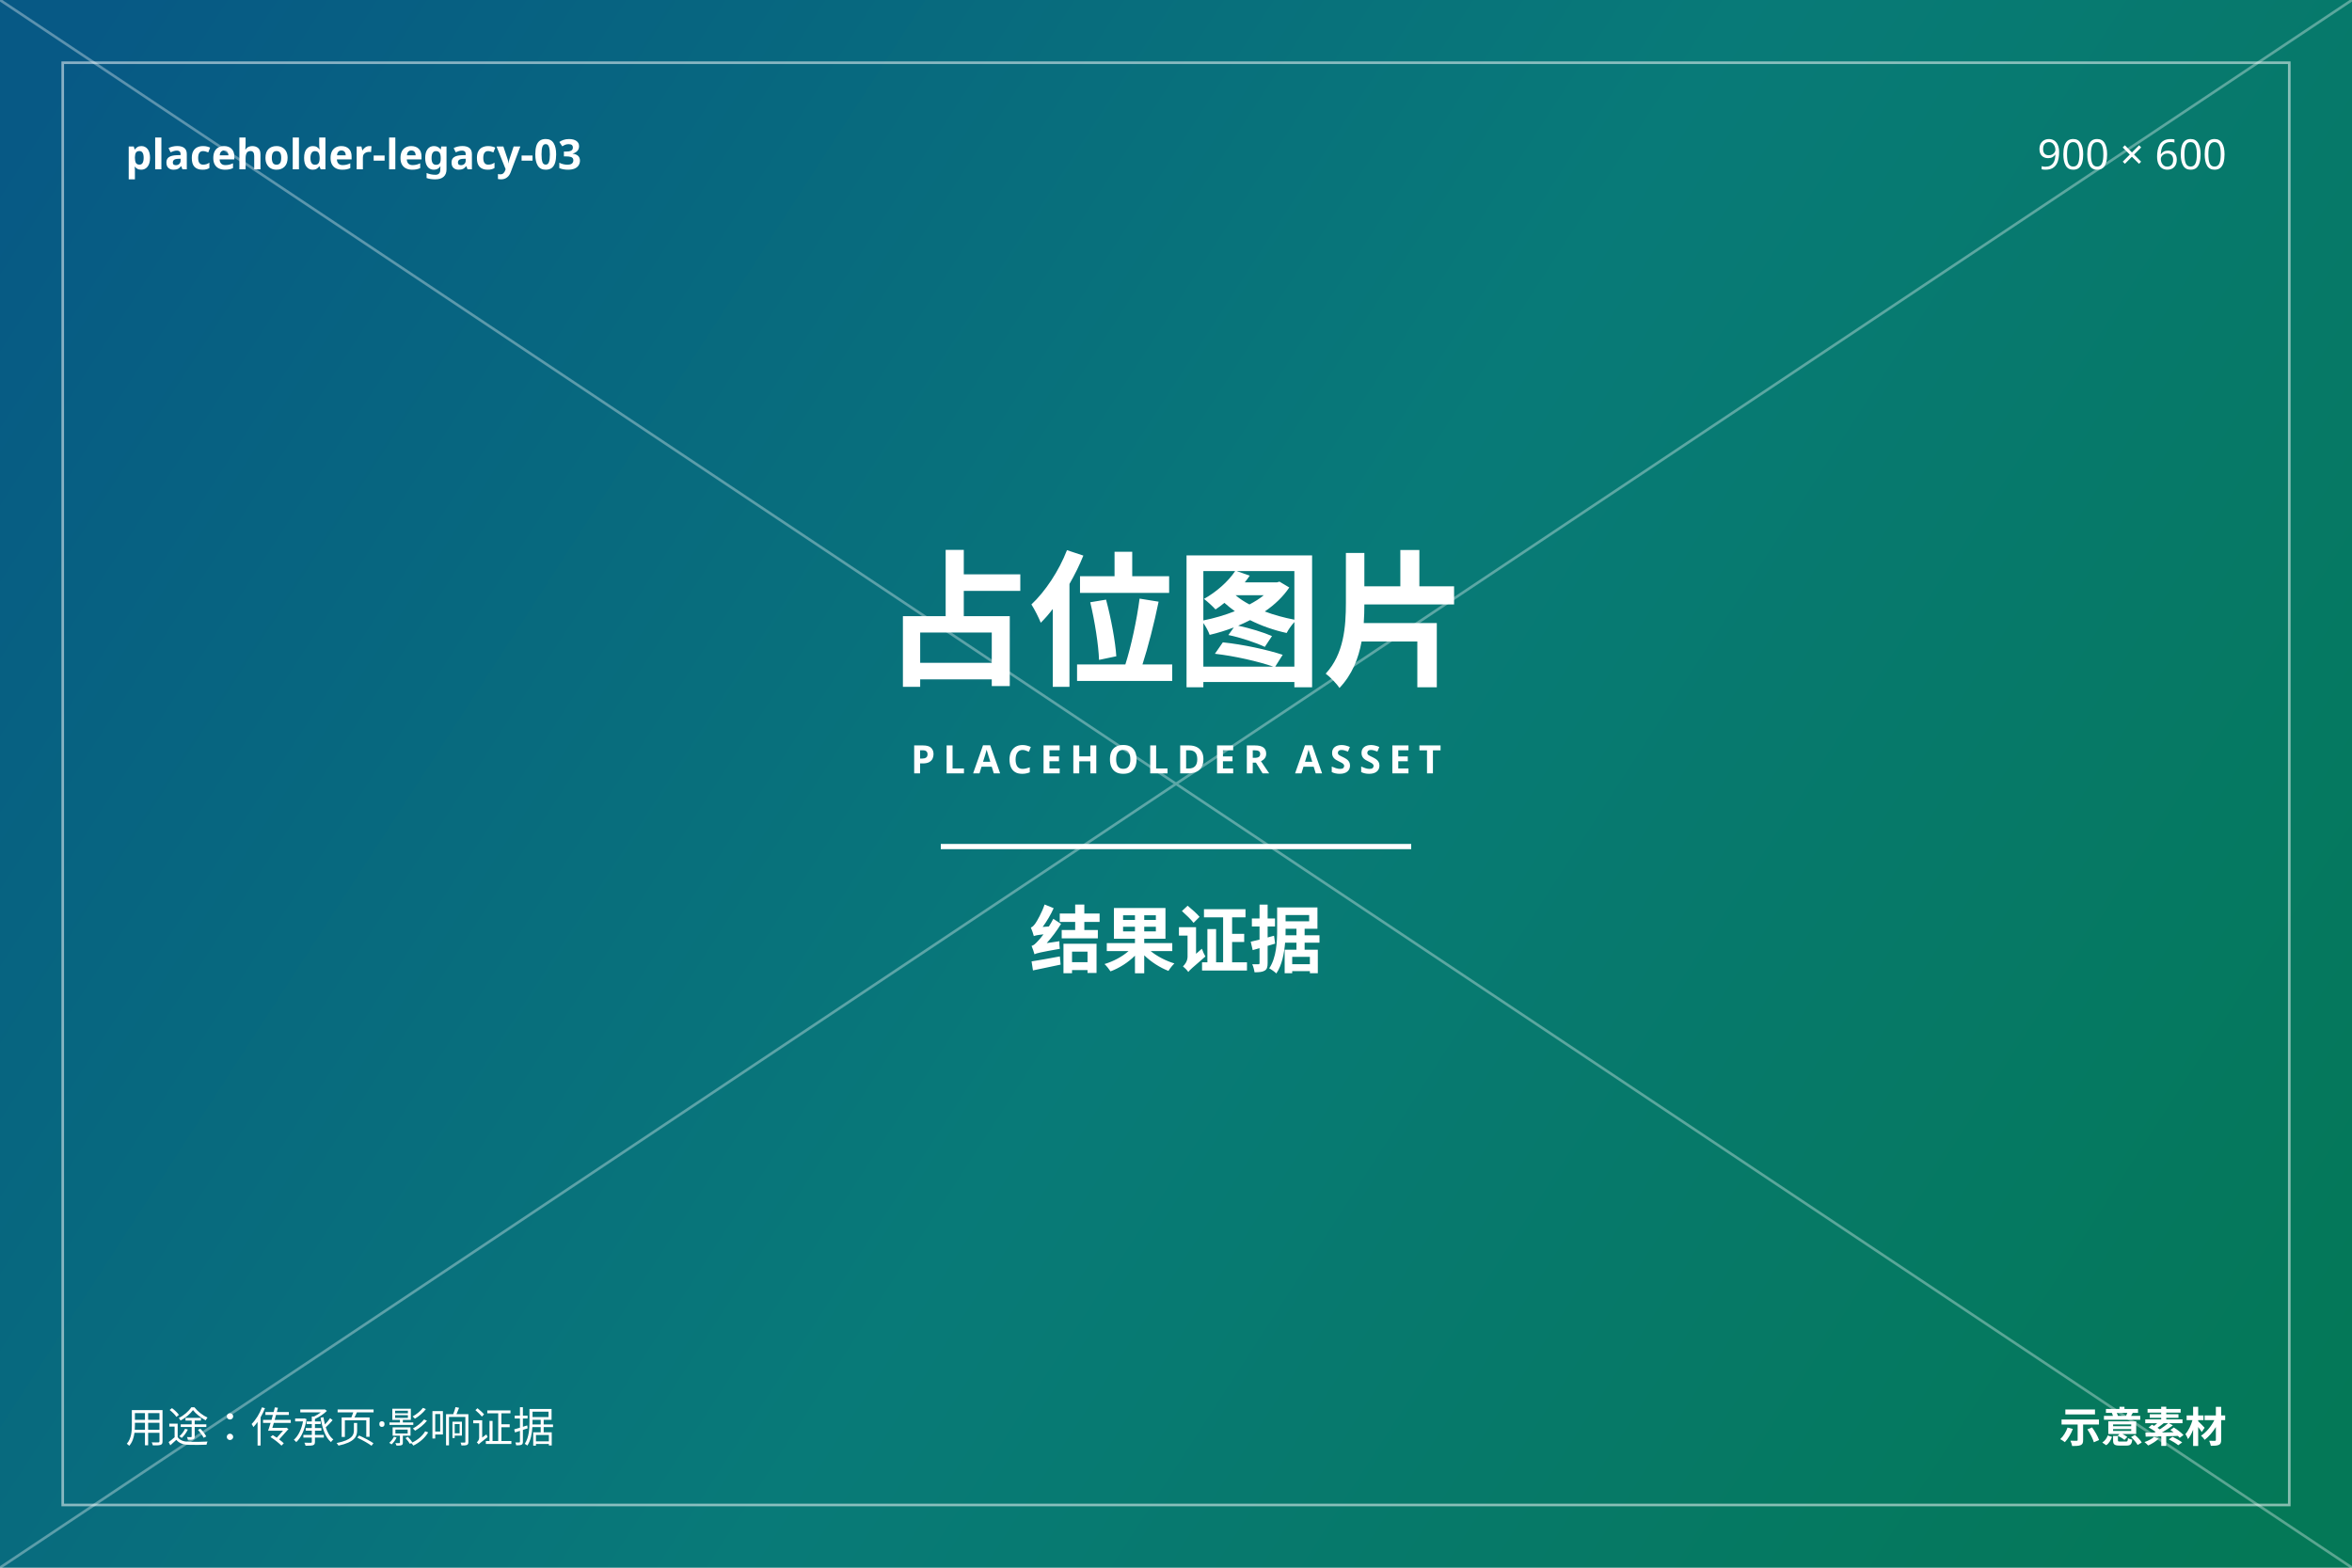
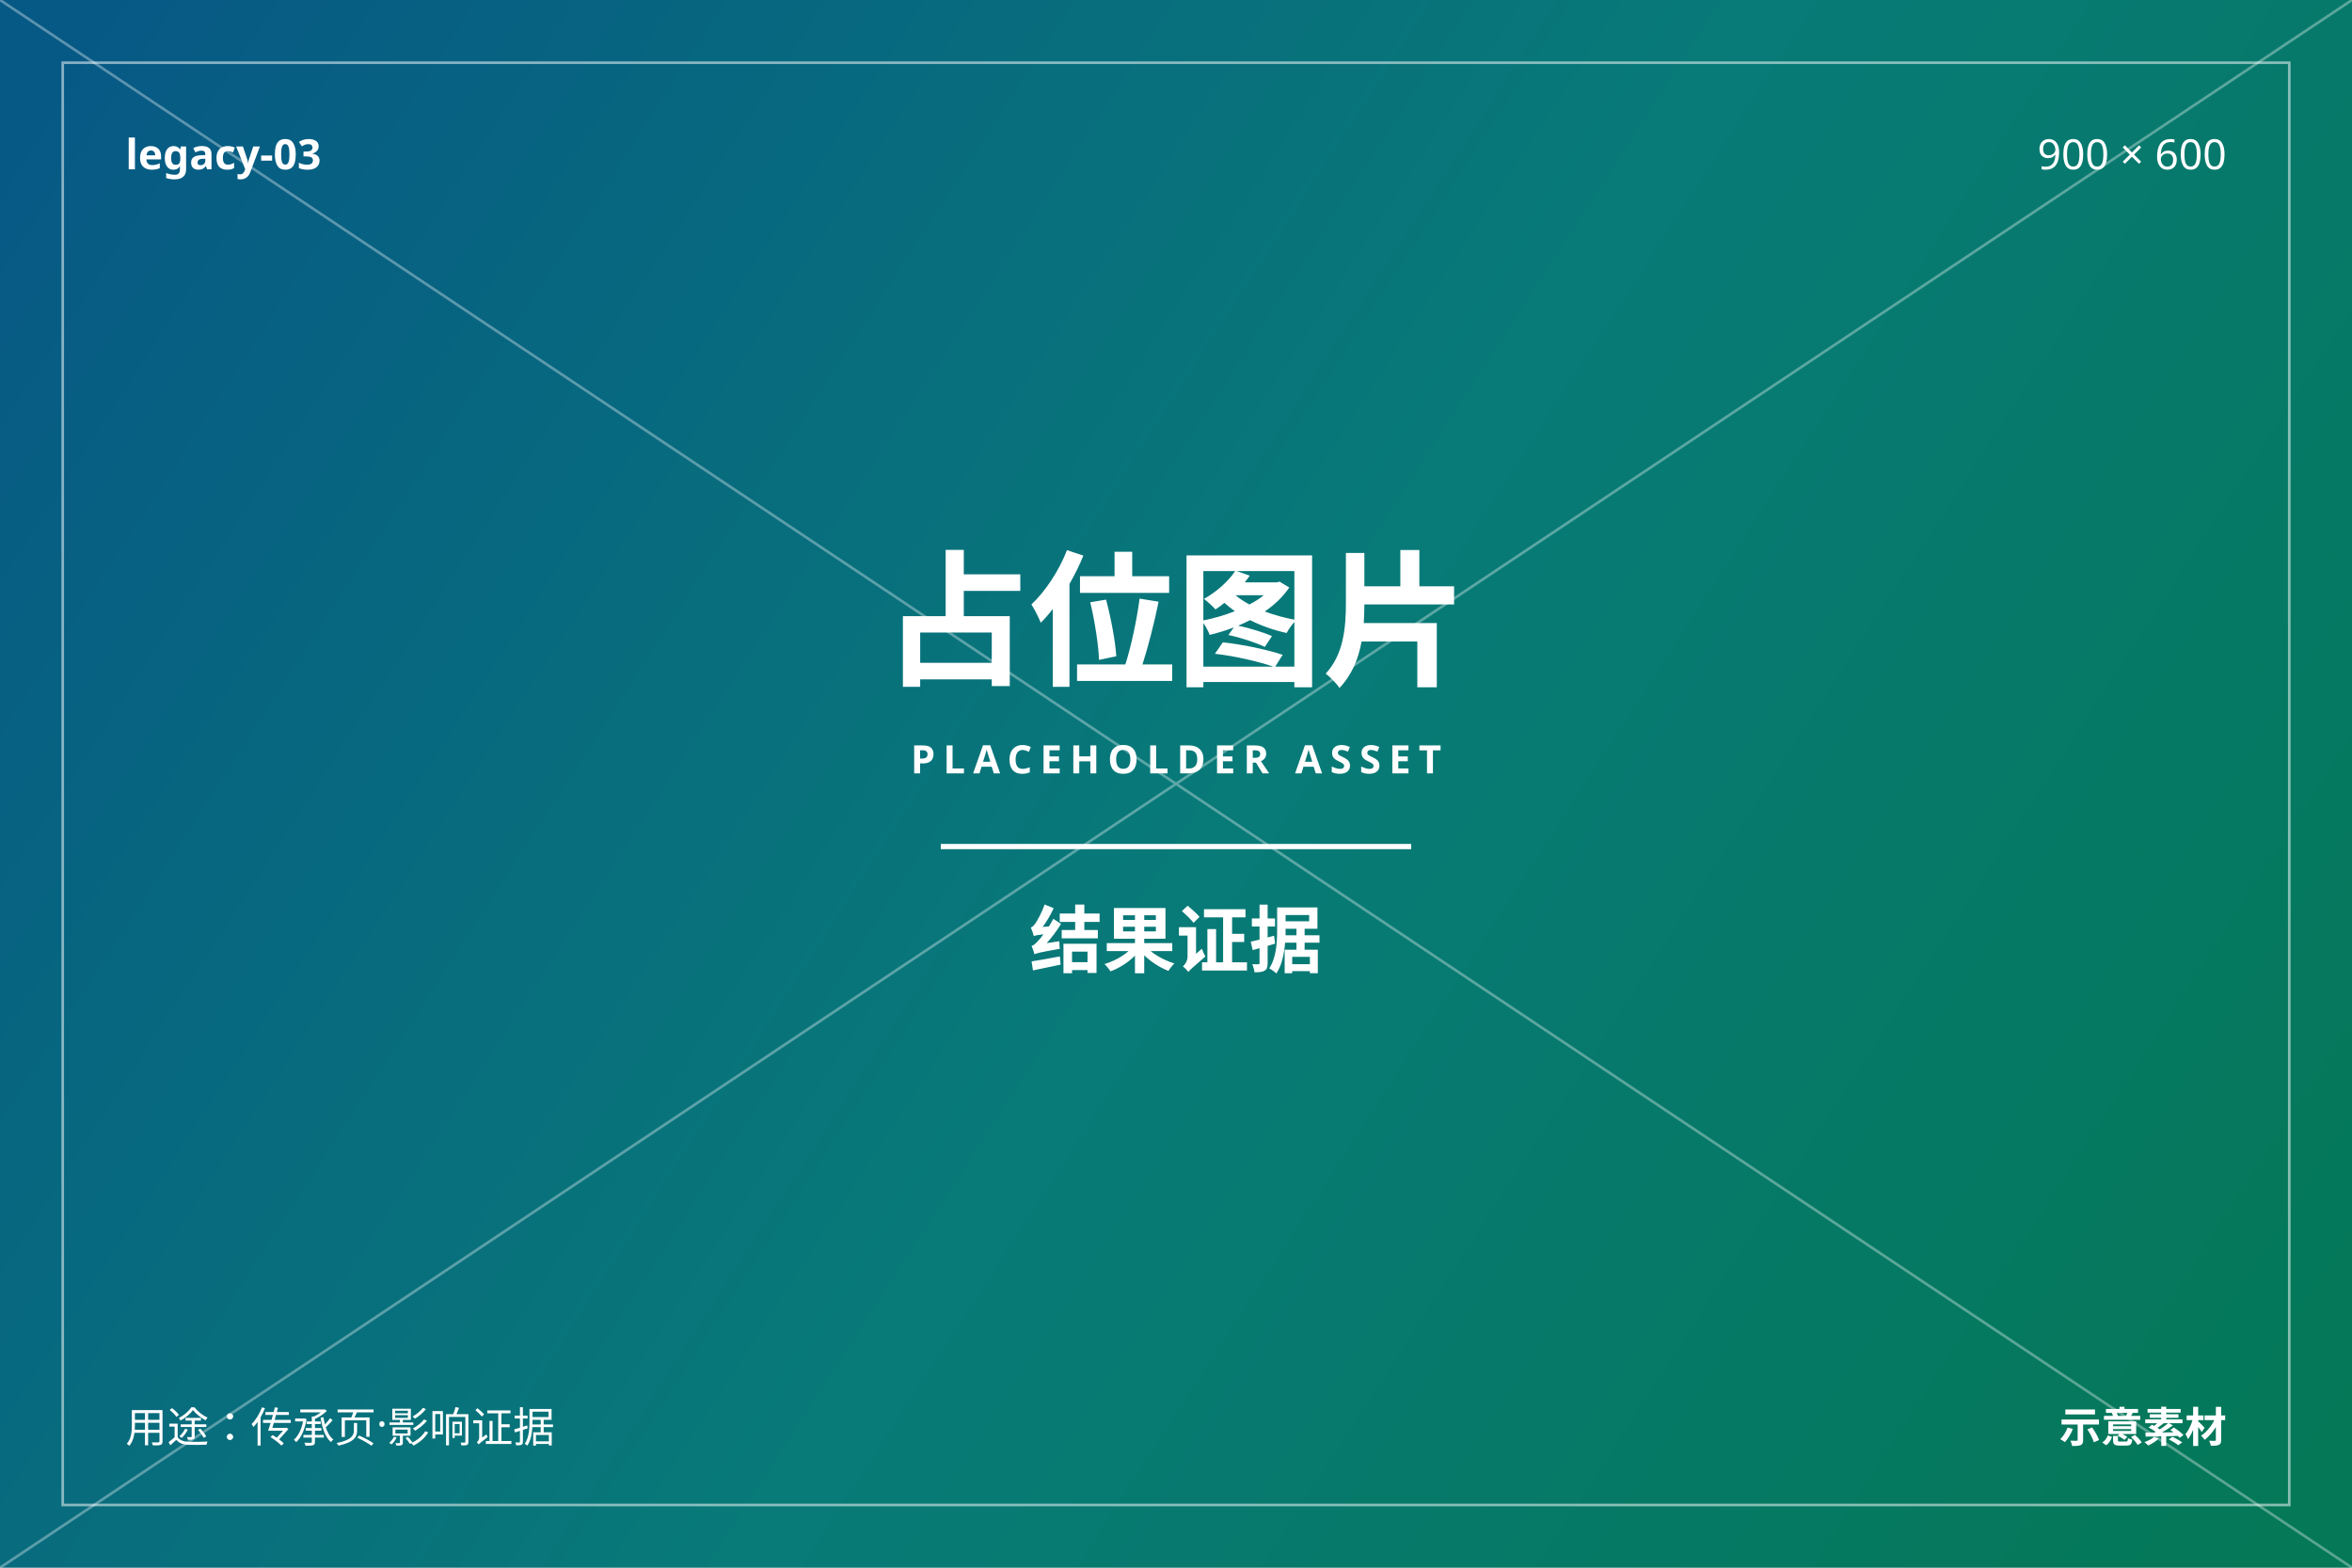
<svg xmlns="http://www.w3.org/2000/svg" width="900" height="600" viewBox="0 0 900 600" role="img" aria-labelledby="title description" data-placeholder-artwork="true">
  <defs>
    <linearGradient id="placeholder-gradient" x1="24" y1="24" x2="876" y2="576" gradientUnits="userSpaceOnUse">
      <stop offset="0" stop-color="#075985" />
      <stop offset="0.52" stop-color="#087A78" />
      <stop offset="1" stop-color="#047857" />
    </linearGradient>
  </defs>
  <rect width="900" height="600" fill="url(#placeholder-gradient)" />
  <g fill="none" stroke="#FFFFFF" stroke-width="1" opacity="0.34" data-placeholder-cross-lines="true">
    <path d="M0 0 900 600" />
    <path d="M900 0 0 600" />
  </g>
  <rect x="24" y="24" width="852" height="552" fill="none" stroke="#FFFFFF" opacity="0.52" />
  <g fill="#FFFFFF" font-family="'Microsoft YaHei', 'PingFang SC', sans-serif">
-     <text x="48" y="64.8" font-size="16" font-weight="700">placeholder-legacy-03</text>
+     <text x="48" y="64.8" font-size="16" font-weight="700">legacy-03</text>
    <text x="852" y="64.8" font-size="16" text-anchor="end">900 × 600</text>
    <g text-anchor="middle">
      <text x="450" y="258" font-size="56" font-weight="800">占位图片</text>
      <text x="450" y="296" font-size="15" font-weight="700" letter-spacing="3">PLACEHOLDER ASSET</text>
      <line x1="360" y1="324" x2="540" y2="324" stroke="#FFFFFF" stroke-width="2" />
      <text x="450" y="370" font-size="28" font-weight="700">结果证据</text>
    </g>
    <text x="48" y="552" font-size="16">用途：传承页·影响证据</text>
    <text x="852" y="552" font-size="16" font-weight="700" text-anchor="end">示意素材</text>
  </g>
</svg>
